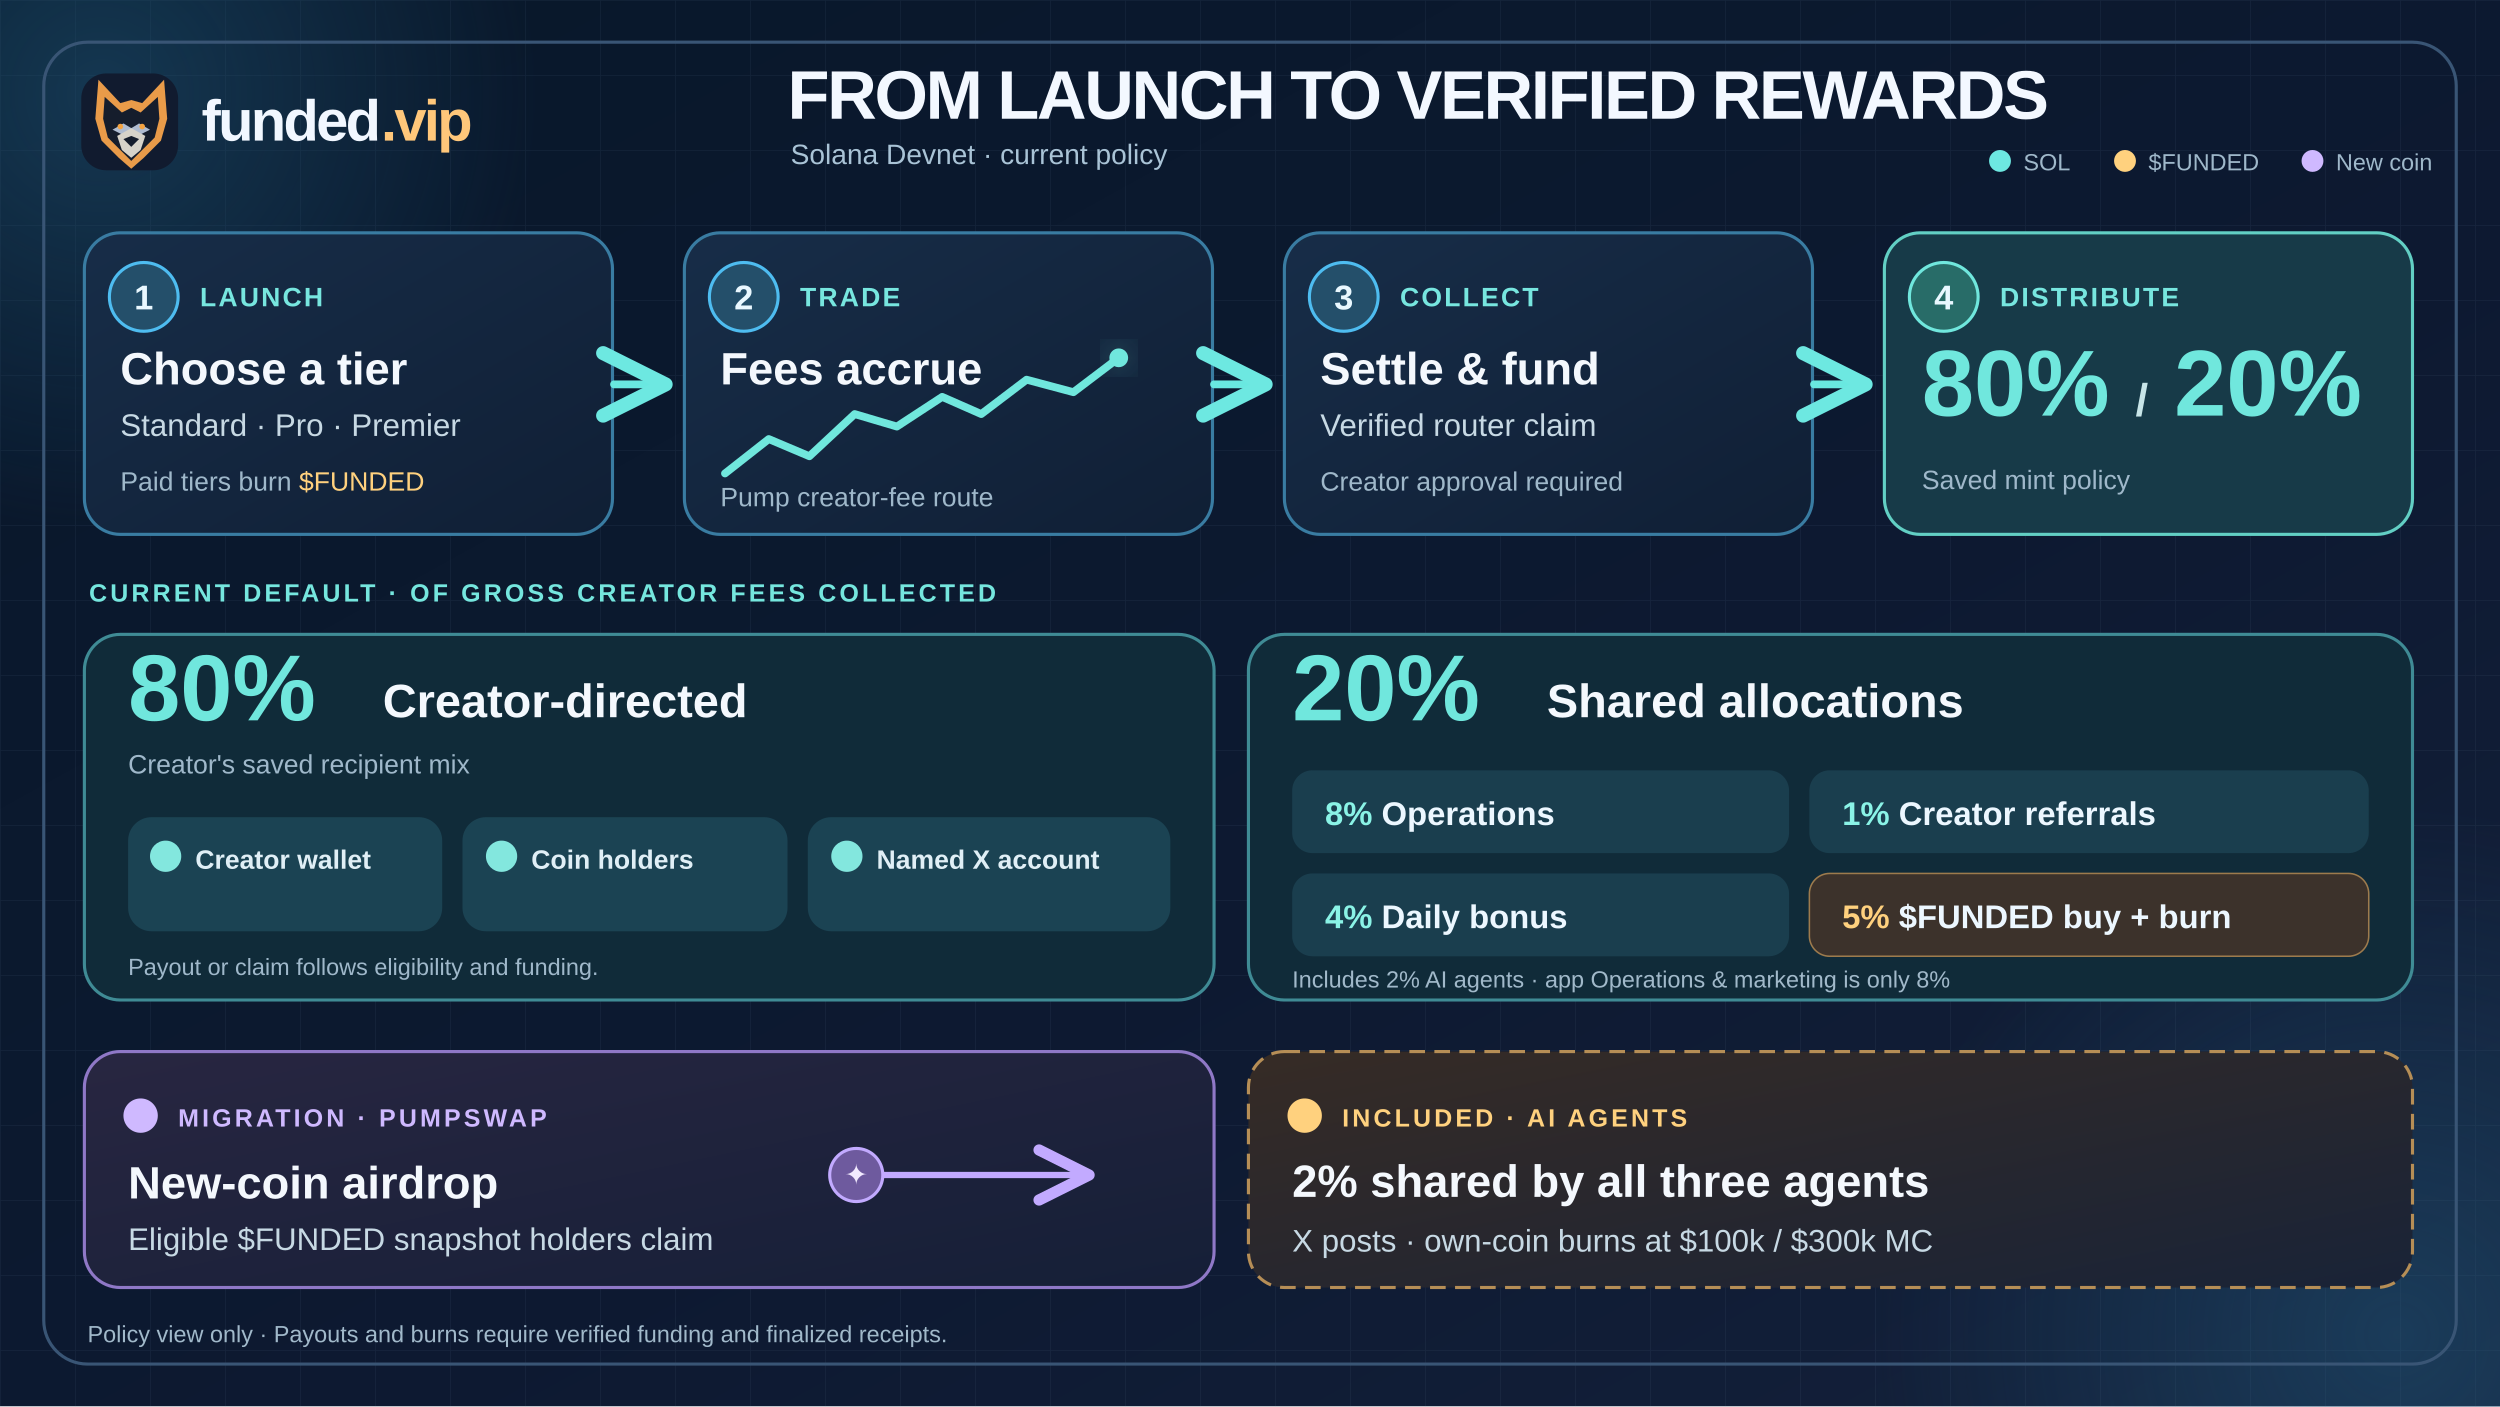
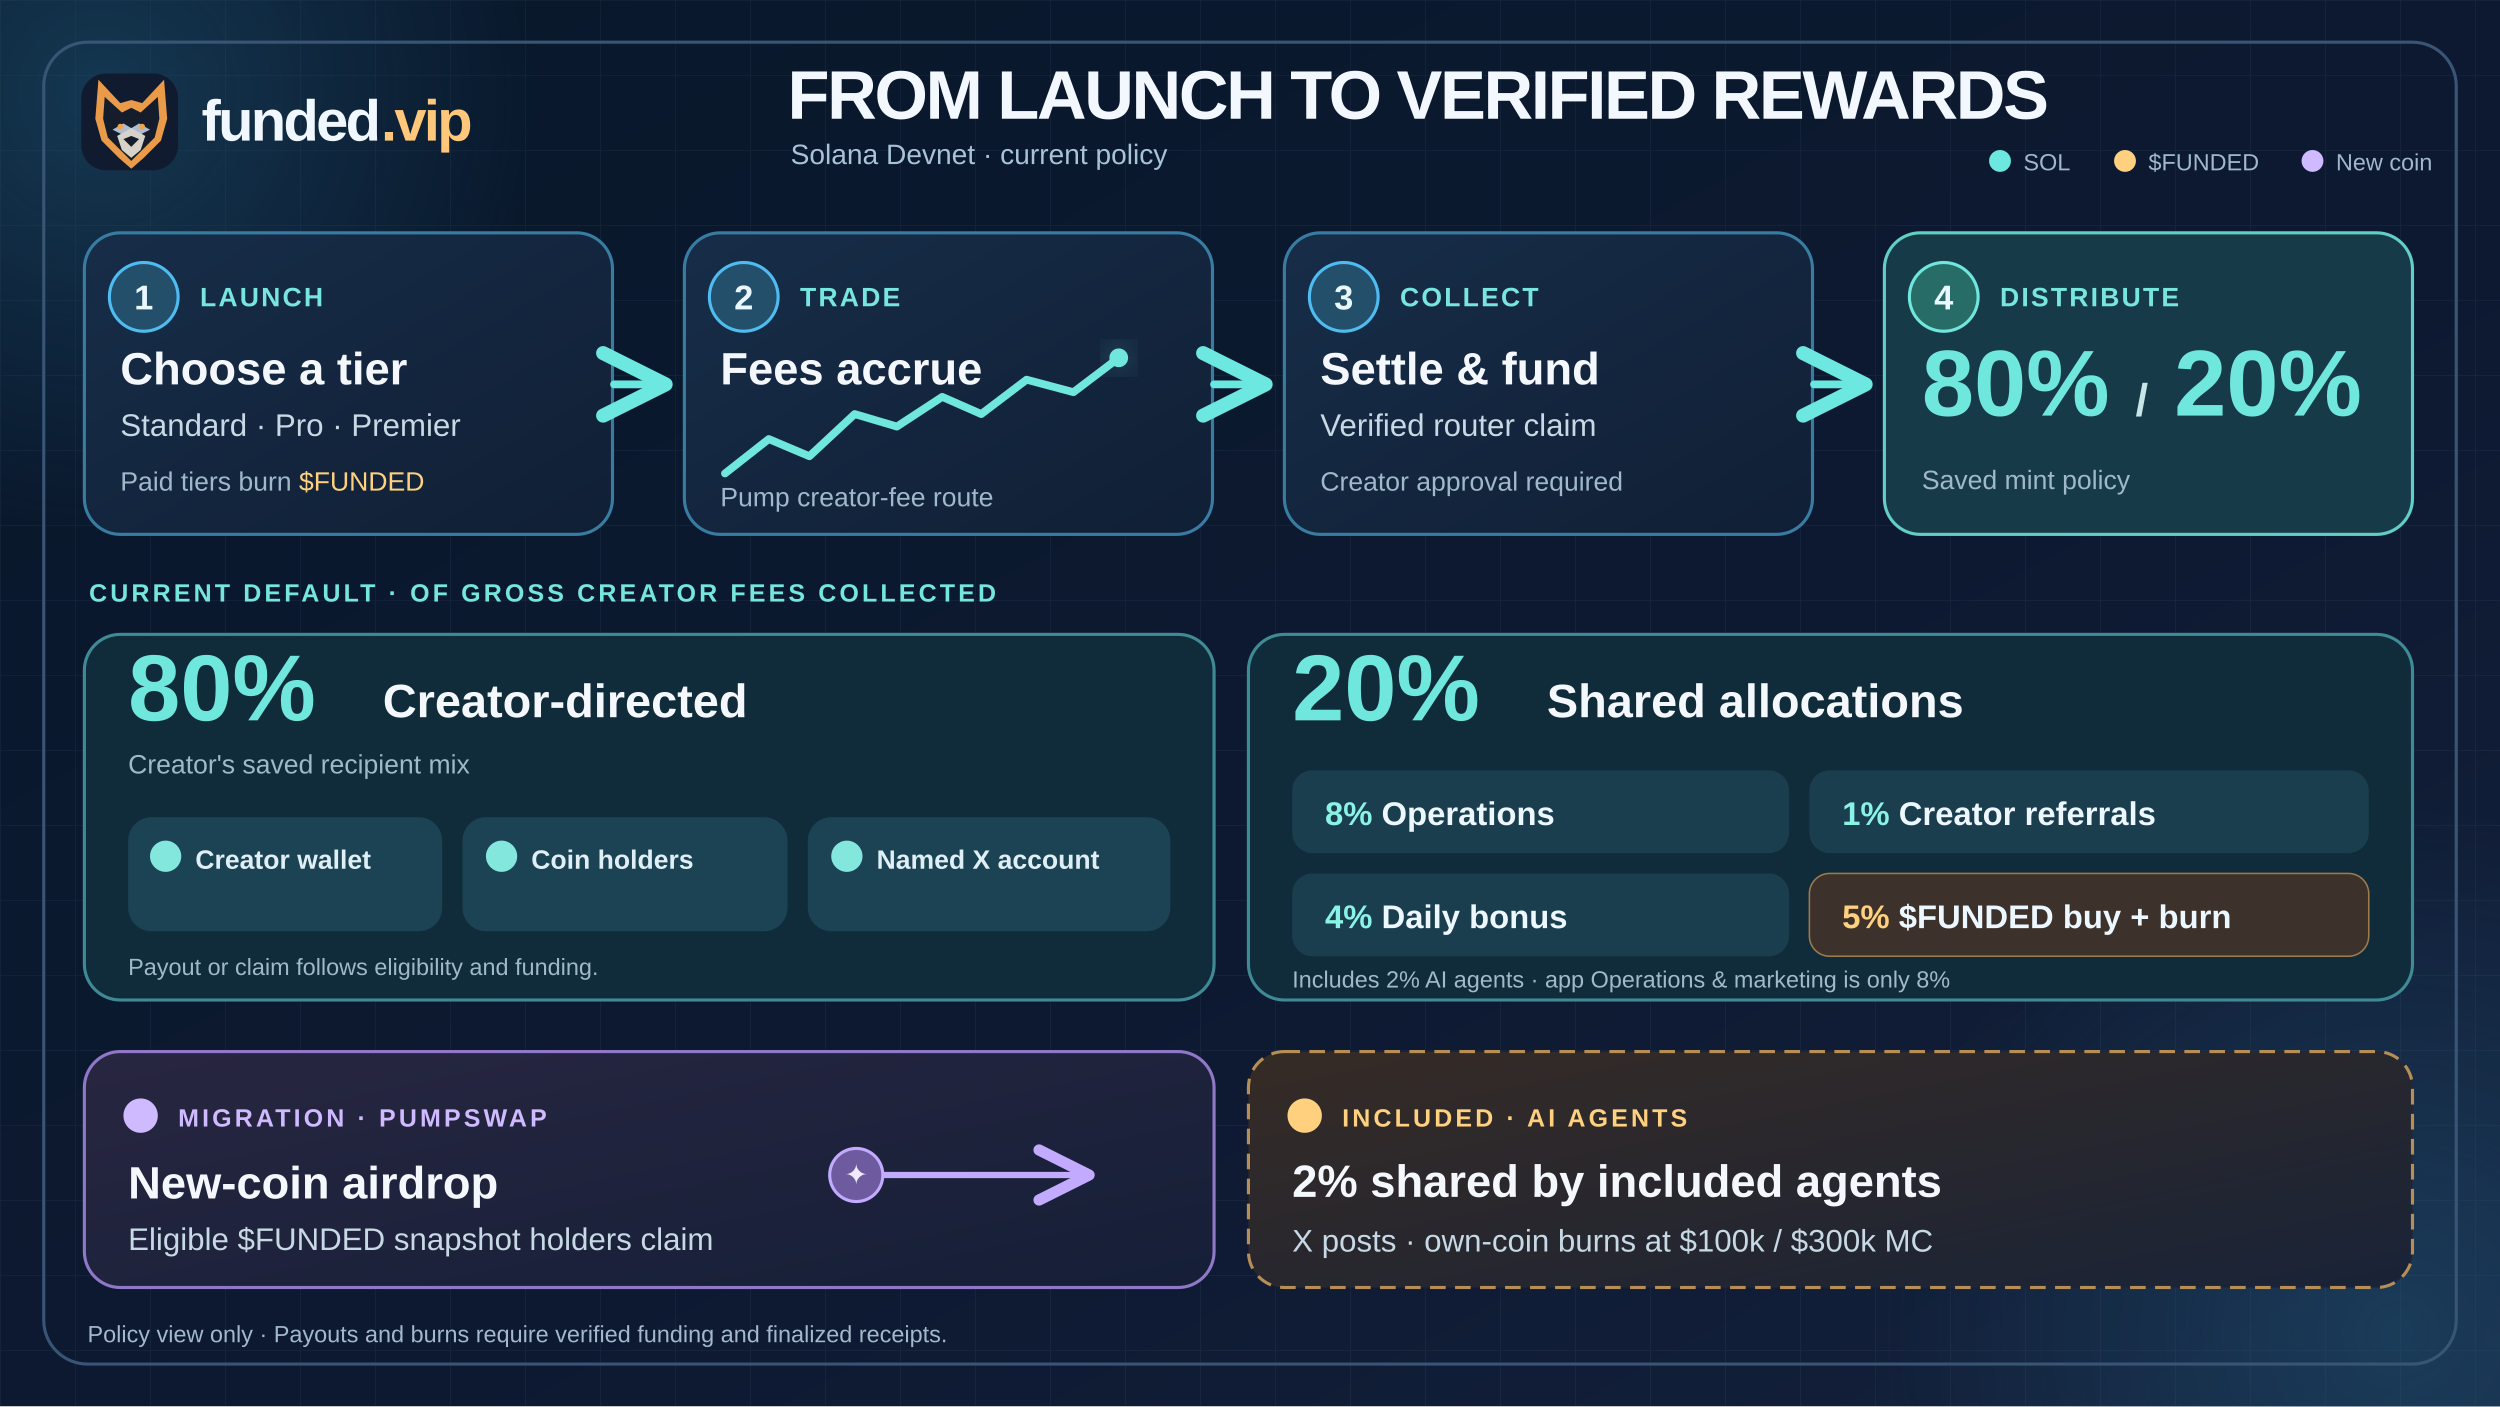
<svg xmlns="http://www.w3.org/2000/svg" width="1600" height="900" viewBox="0 0 1600 900" role="img" aria-labelledby="title description">
  <defs>
    <linearGradient id="bg" x1="0" y1="0" x2="1" y2="1">
      <stop stop-color="#08182a" />
      <stop offset=".58" stop-color="#0d1931" />
      <stop offset="1" stop-color="#14213b" />
    </linearGradient>
    <radialGradient id="orb">
      <stop stop-color="#235d80" stop-opacity=".45" />
      <stop offset="1" stop-color="#235d80" stop-opacity="0" />
    </radialGradient>
    <linearGradient id="card" x1="0" y1="0" x2="1" y2="1">
      <stop stop-color="#172d48" />
      <stop offset="1" stop-color="#101f35" />
    </linearGradient>
    <linearGradient id="goldCard" x1="0" y1="0" x2="1" y2="1">
      <stop stop-color="#362b25" />
      <stop offset="1" stop-color="#192337" />
    </linearGradient>
    <linearGradient id="violetCard" x1="0" y1="0" x2="1" y2="1">
      <stop stop-color="#282641" />
      <stop offset="1" stop-color="#151f37" />
    </linearGradient>
    <pattern id="grid" width="48" height="48" patternUnits="userSpaceOnUse">
      <path d="M48 0H0V48" fill="none" stroke="#7e9fc0" stroke-opacity=".09" />
    </pattern>
    <filter id="softGlow" x="-50%" y="-50%" width="200%" height="200%">
      <feGaussianBlur stdDeviation="13" result="b" />
      <feMerge>
        <feMergeNode in="b" />
        <feMergeNode in="SourceGraphic" />
      </feMerge>
    </filter>
    <marker id="arrow" viewBox="0 0 10 10" refX="9" refY="5" markerWidth="10" markerHeight="10" orient="auto">
      <path d="M1 1 9 5 1 9" fill="none" stroke="#6de8e1" stroke-width="1.8" stroke-linecap="round" stroke-linejoin="round" />
    </marker>
    <marker id="purpleArrow" viewBox="0 0 10 10" refX="9" refY="5" markerWidth="10" markerHeight="10" orient="auto">
      <path d="M1 1 9 5 1 9" fill="none" stroke="#c2aaff" stroke-width="1.8" stroke-linecap="round" stroke-linejoin="round" />
    </marker>
  </defs>
  <style>
    text{font-family:Arial,Helvetica,sans-serif}.brand{font-size:37px;font-weight:900;letter-spacing:-1.7px;fill:#f1f7ff}.heading{font-size:44px;font-weight:900;letter-spacing:-1.5px;fill:#f3f8ff}.sub{font-size:18px;fill:#a9c3d6}.over{font-size:16px;font-weight:900;letter-spacing:2px;fill:#75e6de}.step{font-size:17px;font-weight:900;letter-spacing:1.4px;fill:#77e6df}.cardTitle{font-size:29px;font-weight:900;fill:#f4f8fd}.body{font-size:20px;fill:#c7d9e4}.small{font-size:17px;fill:#9fb8ca}.tiny{font-size:15px;fill:#9fb8ca}.big{font-size:60px;font-weight:900;fill:#70e7dd}.sectionTitle{font-size:30px;font-weight:900;fill:#f4f8fd}.chip{font-size:21px;font-weight:800;fill:#ecf7ff}.chipSmall{font-size:17px;font-weight:700;fill:#e0eff6}.gold{fill:#ffd17e}.violet{fill:#cfb9ff}.footer{font-size:15px;fill:#a1b9ca}.line{fill:none;stroke:#69e8e0;stroke-width:5;stroke-linecap:round;stroke-linejoin:round;marker-end:url(#arrow)}.branch{fill:none;stroke:#69e8e0;stroke-width:4;stroke-linecap:round;stroke-linejoin:round;marker-end:url(#arrow)}
  </style>
  <rect width="1600" height="900" fill="url(#bg)" />
  <rect width="1600" height="900" fill="url(#grid)" />
  <circle cx="65" cy="60" r="280" fill="url(#orb)" />
  <circle cx="1535" cy="855" r="340" fill="url(#orb)" />
  <rect x="28" y="27" width="1544" height="846" rx="28" fill="none" stroke="#395575" stroke-width="2" />
  <g transform="translate(52 47)">
    <rect width="62" height="62" rx="16" fill="#111b2f" />
    <path d="M9 29 11 4 25 19 32 17 39 19 53 4 55 29 51 43 40 54 32 61 24 54 13 43Z" fill="#e99b49" />
    <path d="M14 29 15 15 26 25 32 22 38 25 49 15 50 29 47 41 38 50 32 56 26 50 17 41Z" fill="#151d2c" />
    <path d="M20 36 27 32 32 35 37 32 44 36 38 39 32 38 26 39Z" fill="#aebbd0" />
    <path d="M23 40 32 35 41 40 38 49 32 54 26 49Z" fill="#d7d3c9" />
    <path d="M27 42 32 40 37 42 32 47Z" fill="#151d2c" />
    <circle cx="25" cy="34" r="1.8" fill="#f4a340" />
    <circle cx="39" cy="34" r="1.8" fill="#f4a340" />
  </g>
  <text x="129" y="90" class="brand">funded<tspan fill="#ffc77a">.vip</tspan>
  </text>
  <text x="504" y="76" class="heading">FROM LAUNCH TO VERIFIED REWARDS</text>
  <text x="506" y="105" class="sub">Solana Devnet · current policy</text>
  <circle cx="1280" cy="103" r="7" fill="#6de8e1" />
  <text x="1295" y="109" class="tiny">SOL</text>
  <circle cx="1360" cy="103" r="7" fill="#ffd17e" />
  <text x="1375" y="109" class="tiny">$FUNDED</text>
  <circle cx="1480" cy="103" r="7" fill="#cfb9ff" />
  <text x="1495" y="109" class="tiny">New coin</text>
  <rect x="54" y="149" width="338" height="193" rx="23" fill="url(#card)" stroke="#397ca2" stroke-width="2" />
  <circle cx="92" cy="190" r="22" fill="#244f6a" stroke="#4ebcf0" stroke-width="2" />
  <text x="92" y="198" text-anchor="middle" font-size="22" font-weight="900" fill="#e9f8ff">1</text>
  <text x="128" y="196" class="step">LAUNCH</text>
  <text x="77" y="246" class="cardTitle">Choose a tier</text>
  <text x="77" y="279" class="body">Standard · Pro · Premier</text>
  <text x="77" y="314" class="small">Paid tiers burn <tspan class="gold">$FUNDED</tspan>
  </text>
  <rect x="438" y="149" width="338" height="193" rx="23" fill="url(#card)" stroke="#397ca2" stroke-width="2" />
  <circle cx="476" cy="190" r="22" fill="#244f6a" stroke="#4ebcf0" stroke-width="2" />
  <text x="476" y="198" text-anchor="middle" font-size="22" font-weight="900" fill="#e9f8ff">2</text>
  <text x="512" y="196" class="step">TRADE</text>
  <text x="461" y="246" class="cardTitle">Fees accrue</text>
  <path d="M464 303 492 281 518 292 547 265 574 273 603 254 628 265 657 243 687 251 716 229" fill="none" stroke="#70e7dd" stroke-width="5" stroke-linecap="round" stroke-linejoin="round" />
  <circle cx="716" cy="229" r="6" fill="#70e7dd" filter="url(#softGlow)" />
  <text x="461" y="324" class="small">Pump creator-fee route</text>
  <rect x="822" y="149" width="338" height="193" rx="23" fill="url(#card)" stroke="#397ca2" stroke-width="2" />
  <circle cx="860" cy="190" r="22" fill="#244f6a" stroke="#4ebcf0" stroke-width="2" />
  <text x="860" y="198" text-anchor="middle" font-size="22" font-weight="900" fill="#e9f8ff">3</text>
  <text x="896" y="196" class="step">COLLECT</text>
  <text x="845" y="246" class="cardTitle">Settle &amp; fund</text>
  <text x="845" y="279" class="body">Verified router claim</text>
  <text x="845" y="314" class="small">Creator approval required</text>
  <rect x="1206" y="149" width="338" height="193" rx="23" fill="#173a48" stroke="#62cfc4" stroke-width="2" />
  <circle cx="1244" cy="190" r="22" fill="#286c68" stroke="#70e7dd" stroke-width="2" />
  <text x="1244" y="198" text-anchor="middle" font-size="22" font-weight="900" fill="#e9f8ff">4</text>
  <text x="1280" y="196" class="step">DISTRIBUTE</text>
  <text x="1230" y="266" class="big">80% <tspan font-size="29" fill="#c8e5e8">/</tspan> 20%</text>
  <text x="1230" y="313" class="small">Saved mint policy</text>
  <path class="line" d="M393 246 H426" />
  <path class="line" d="M777 246 H810" />
  <path class="line" d="M1161 246 H1194" />
  <text x="57" y="385" class="over">CURRENT DEFAULT · OF GROSS CREATOR FEES COLLECTED</text>
  <rect x="54" y="406" width="723" height="234" rx="23" fill="#102b39" stroke="#3f8b95" stroke-width="2" />
  <text x="82" y="461" class="big">80%</text>
  <text x="245" y="459" class="sectionTitle">Creator-directed</text>
  <text x="82" y="495" class="small">Creator's saved recipient mix</text>
  <rect x="82" y="523" width="201" height="73" rx="15" fill="#1b4353" />
  <circle cx="106" cy="548" r="10" fill="#83e7de" />
  <text x="125" y="556" class="chipSmall">Creator wallet</text>
  <rect x="296" y="523" width="208" height="73" rx="15" fill="#1b4353" />
  <circle cx="321" cy="548" r="10" fill="#83e7de" />
  <text x="340" y="556" class="chipSmall">Coin holders</text>
  <rect x="517" y="523" width="232" height="73" rx="15" fill="#1b4353" />
  <circle cx="542" cy="548" r="10" fill="#83e7de" />
  <text x="561" y="556" class="chipSmall">Named X account</text>
  <text x="82" y="624" class="tiny">Payout or claim follows eligibility and funding.</text>
  <rect x="799" y="406" width="745" height="234" rx="23" fill="#102b39" stroke="#3f8b95" stroke-width="2" />
  <text x="827" y="461" class="big">20%</text>
  <text x="990" y="459" class="sectionTitle">Shared allocations</text>
  <rect x="827" y="493" width="318" height="53" rx="13" fill="#1a3e4e" />
  <text x="848" y="528" class="chip">
    <tspan fill="#8af3e6">8%</tspan> Operations</text>
  <rect x="1158" y="493" width="358" height="53" rx="13" fill="#1a3e4e" />
  <text x="1179" y="528" class="chip">
    <tspan fill="#8af3e6">1%</tspan> Creator referrals</text>
  <rect x="827" y="559" width="318" height="53" rx="13" fill="#1a3e4e" />
  <text x="848" y="594" class="chip">
    <tspan fill="#8af3e6">4%</tspan> Daily bonus</text>
  <rect x="1158" y="559" width="358" height="53" rx="13" fill="#3c322b" stroke="#9d7b4d" />
  <text x="1179" y="594" class="chip">
    <tspan class="gold">5%</tspan> $FUNDED buy + burn</text>
  <text x="827" y="632" class="footer">Includes 2% AI agents · app Operations &amp; marketing is only 8%</text>
  <rect x="54" y="673" width="723" height="151" rx="23" fill="url(#violetCard)" stroke="#8f78c7" stroke-width="2" />
  <circle cx="90" cy="714" r="11" fill="#cfb9ff" />
  <text x="114" y="721" class="over violet">MIGRATION · PUMPSWAP</text>
  <text x="82" y="767" class="cardTitle">New-coin airdrop</text>
  <text x="82" y="800" class="body">Eligible $FUNDED snapshot holders claim</text>
  <path d="M546 752 H697" fill="none" stroke="#c2aaff" stroke-width="4" stroke-linecap="round" marker-end="url(#purpleArrow)" />
  <circle cx="548" cy="752" r="17" fill="#6e5a9e" stroke="#c2aaff" stroke-width="2" />
  <text x="548" y="758" text-anchor="middle" font-size="18" font-weight="900" fill="#f2eaff">✦</text>
  <rect x="799" y="673" width="745" height="151" rx="23" fill="url(#goldCard)" stroke="#b68e56" stroke-width="2" stroke-dasharray="10 6" />
  <circle cx="835" cy="714" r="11" fill="#ffd17e" />
  <text x="859" y="721" class="over gold">INCLUDED · AI AGENTS</text>
-   <text x="827" y="766" class="cardTitle">2% shared by all three agents</text>
+   <text x="827" y="766" class="cardTitle">2% shared by included agents</text>
  <text x="827" y="801" class="body">X posts · own-coin burns at $100k / $300k MC</text>
  <text x="56" y="859" class="footer">Policy view only · Payouts and burns require verified funding and finalized receipts.</text>
</svg>
